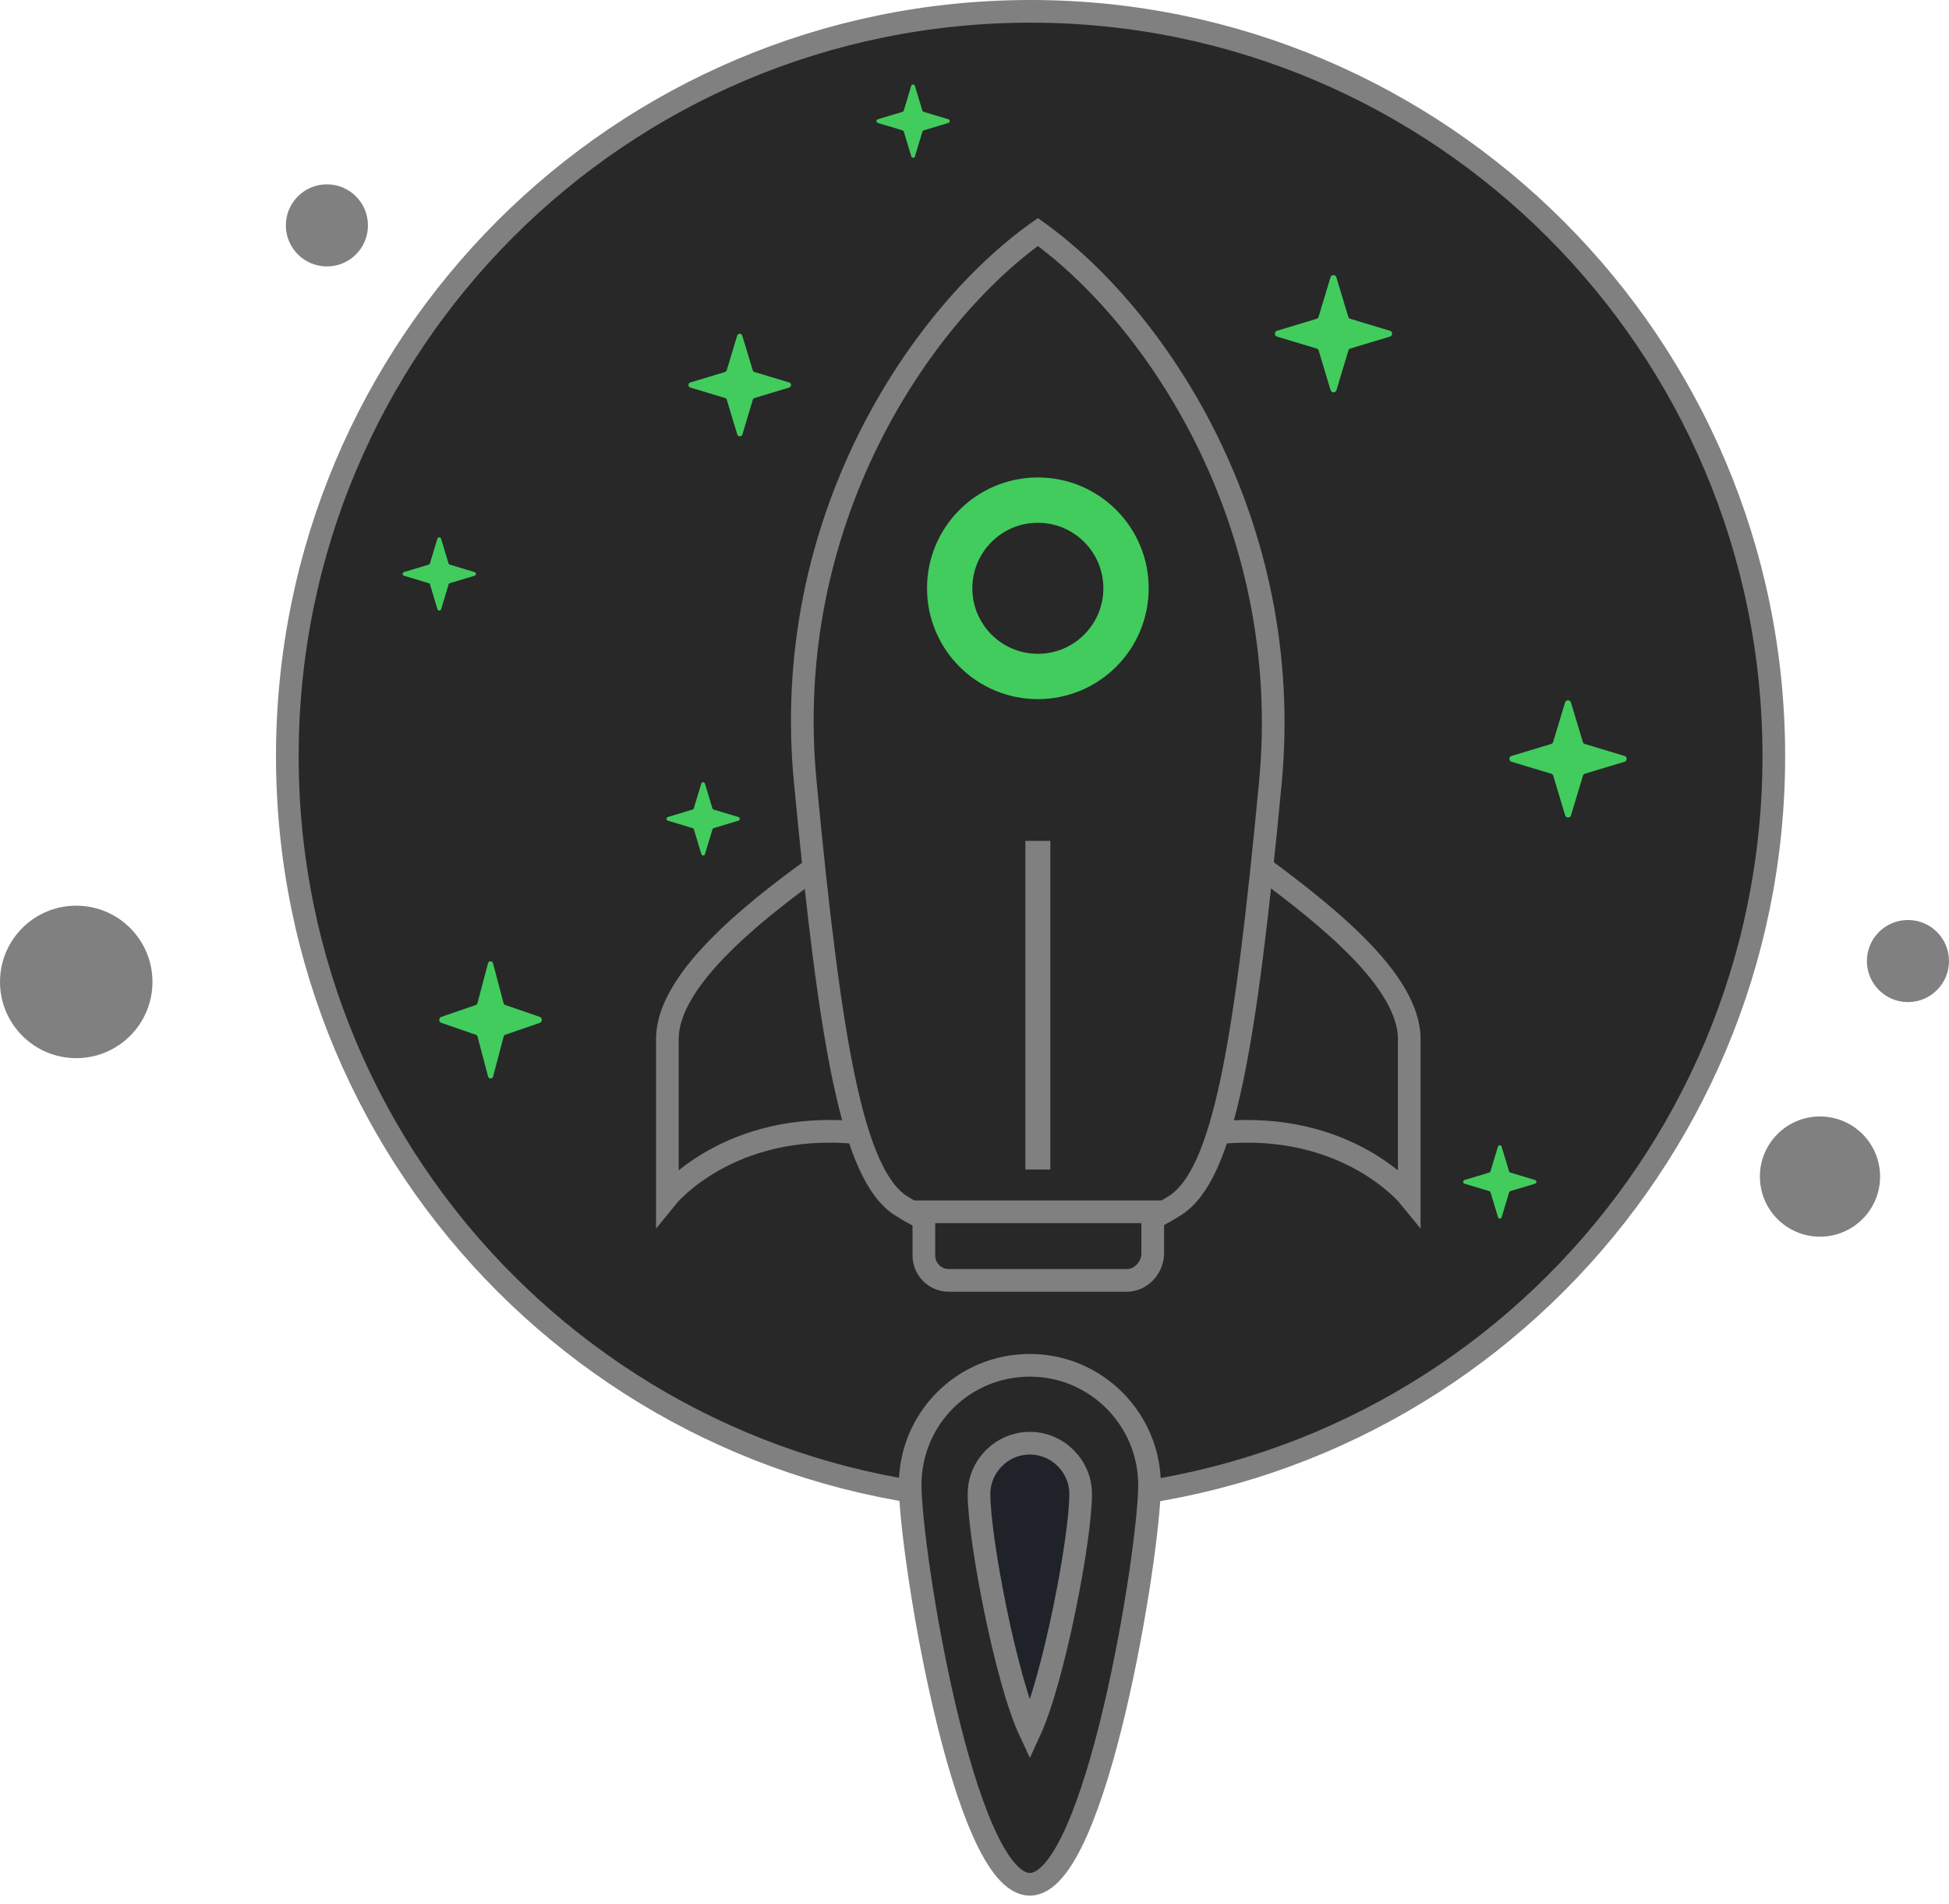
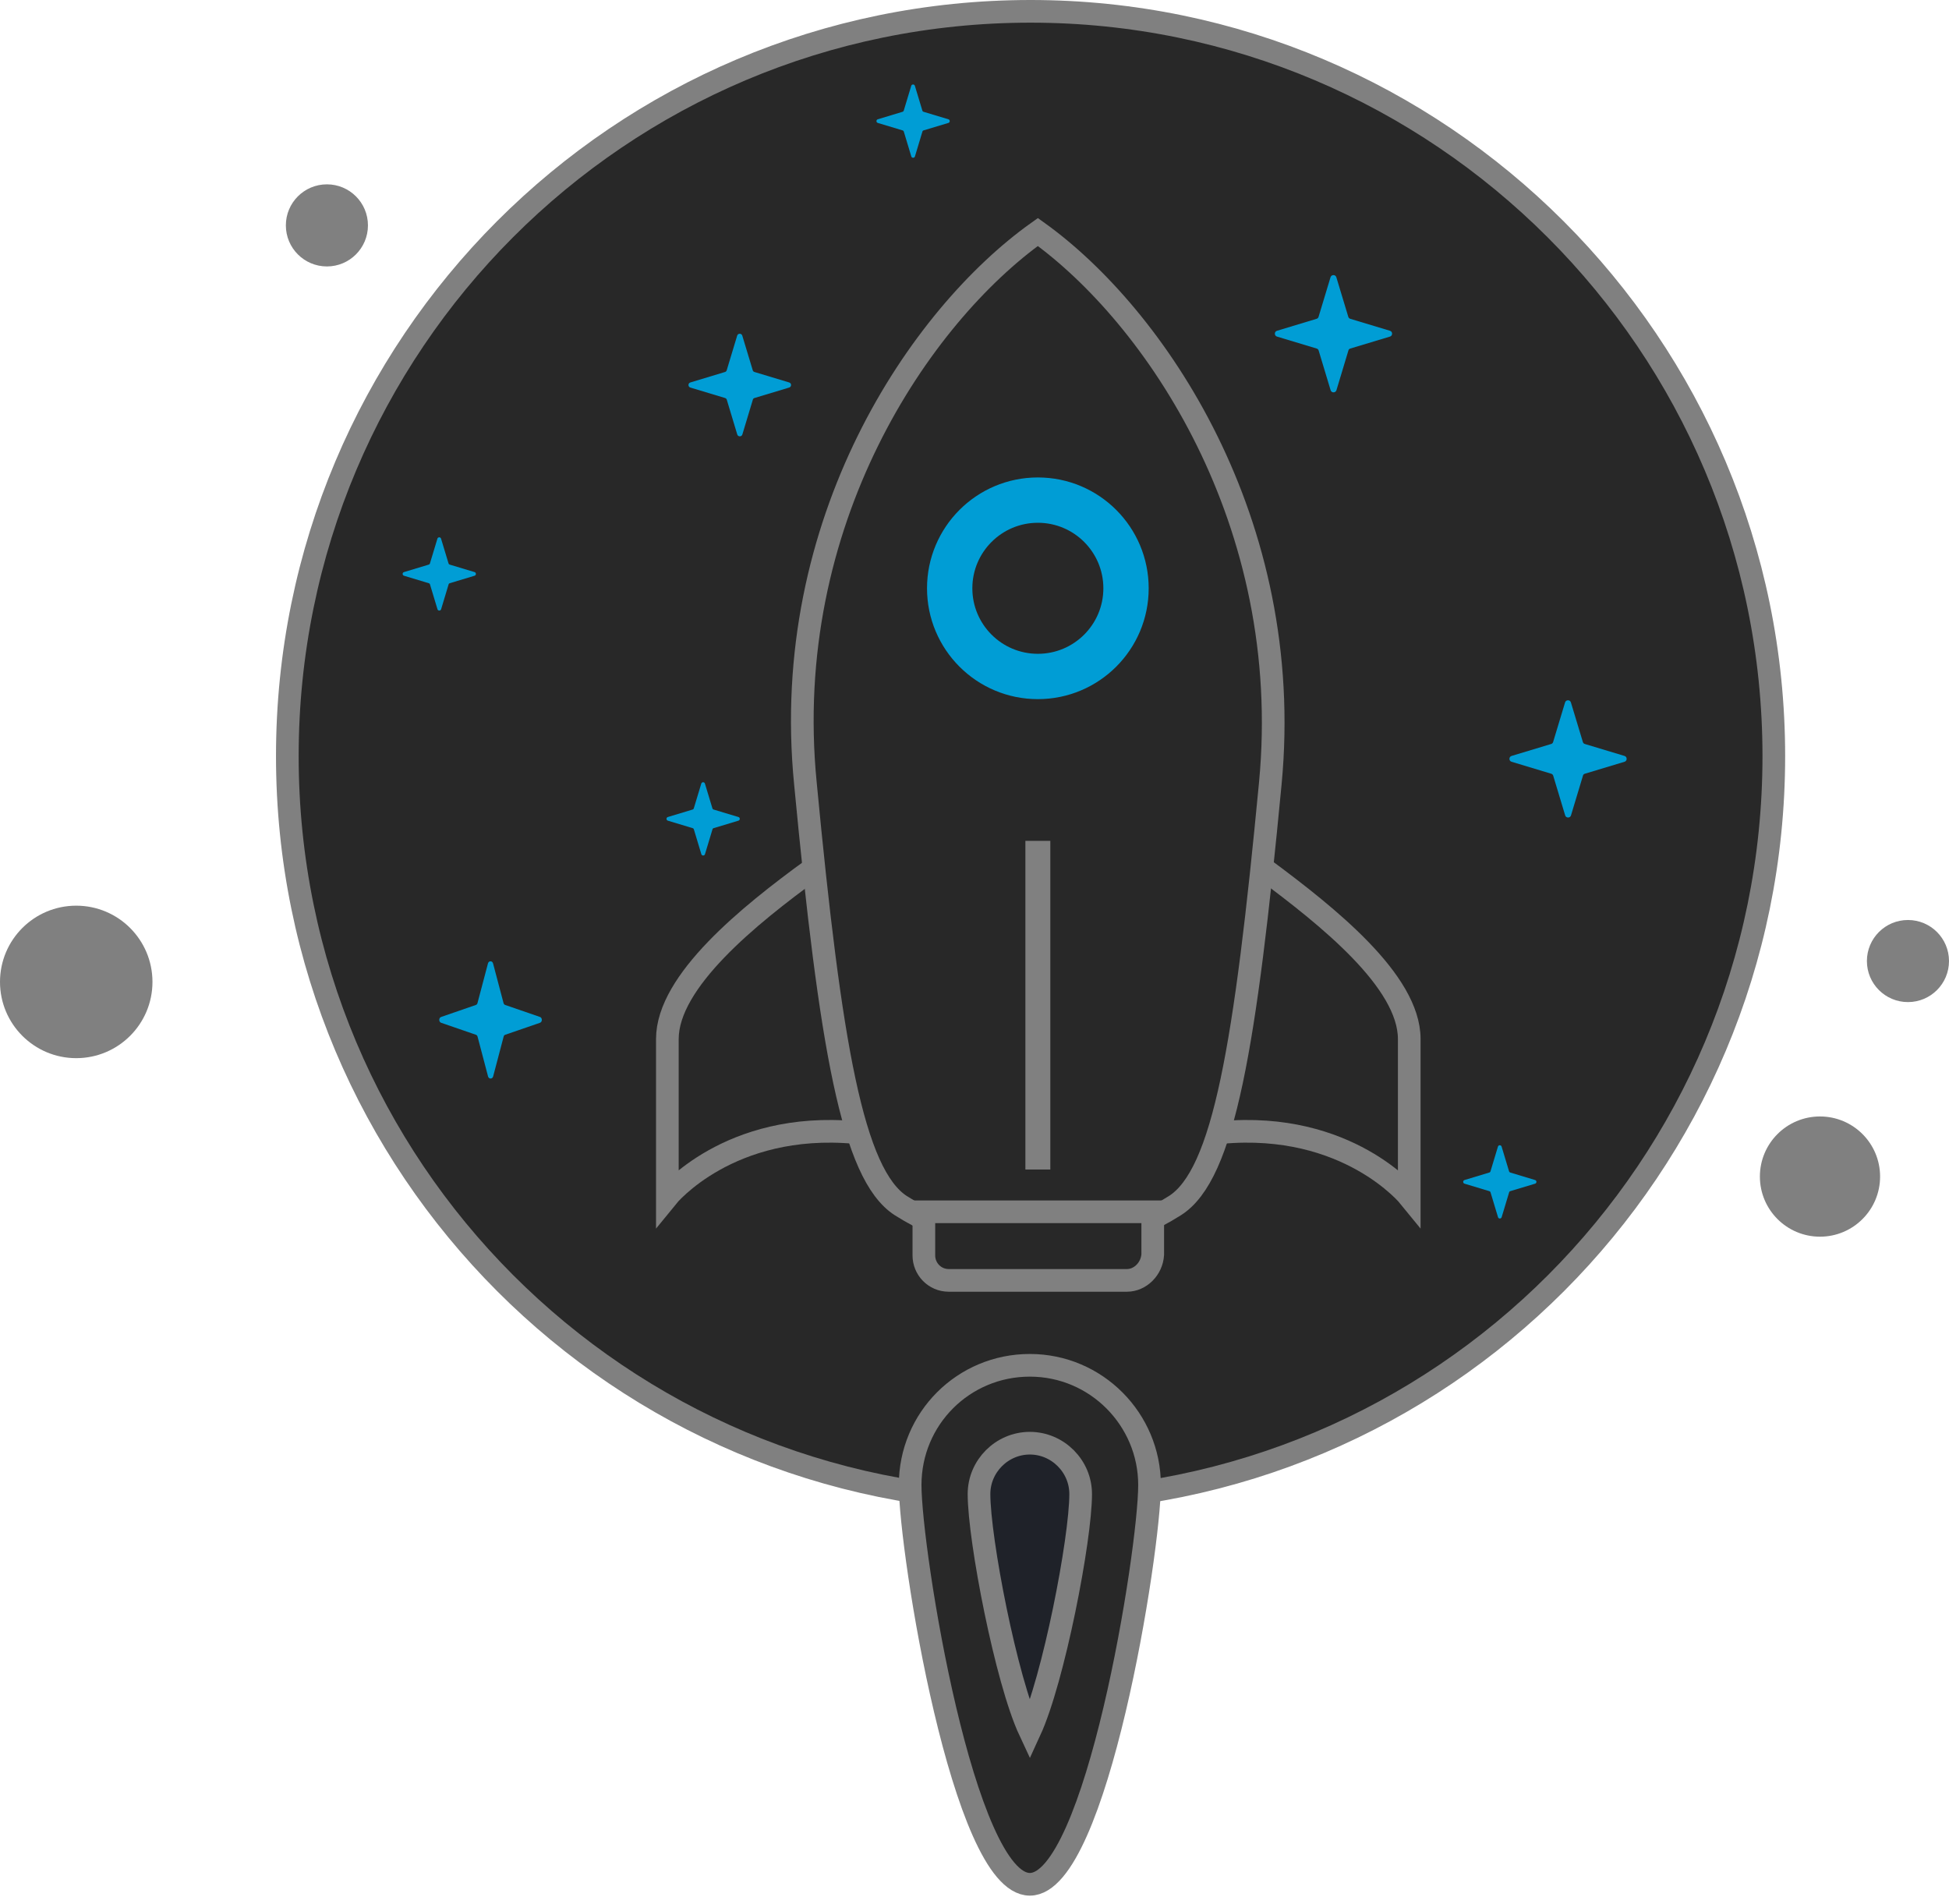
<svg xmlns="http://www.w3.org/2000/svg" width="172" height="168" viewBox="0 0 172 168" fill="none">
  <path d="M90.948 132.442C127.173 132.442 156.54 103.074 156.54 66.721C156.54 30.367 127.043 1 90.948 1C54.724 1 25.357 30.367 25.357 66.721C25.357 103.074 54.724 132.442 90.948 132.442Z" fill="#282828" stroke="#808080" stroke-width="2" stroke-miterlimit="10" />
  <path d="M160.615 109.125C163.544 109.125 165.919 106.75 165.919 103.821C165.919 100.891 163.544 98.517 160.615 98.517C157.685 98.517 155.311 100.891 155.311 103.821C155.311 106.75 157.685 109.125 160.615 109.125Z" fill="#808080" />
  <path d="M168.378 88.425C170.378 88.425 172 86.804 172 84.803C172 82.802 170.378 81.181 168.378 81.181C166.377 81.181 164.755 82.802 164.755 84.803C164.755 86.804 166.377 88.425 168.378 88.425Z" fill="#808080" />
  <path d="M28.85 23.511C30.851 23.511 32.472 21.889 32.472 19.888C32.472 17.887 30.851 16.266 28.85 16.266C26.849 16.266 25.227 17.887 25.227 19.888C25.227 21.889 26.849 23.511 28.85 23.511Z" fill="#808080" />
  <path d="M6.727 93.372C10.443 93.372 13.455 90.36 13.455 86.644C13.455 82.929 10.443 79.917 6.727 79.917C3.012 79.917 0 82.929 0 86.644C0 90.36 3.012 93.372 6.727 93.372Z" fill="#808080" />
-   <path d="M139.867 68.273L143.363 67.219C143.616 67.145 143.616 66.778 143.363 66.704L139.867 65.651C139.777 65.626 139.711 65.561 139.687 65.471L138.633 61.983C138.56 61.73 138.192 61.73 138.118 61.983L137.065 65.471C137.04 65.561 136.975 65.626 136.885 65.651L133.397 66.704C133.144 66.778 133.144 67.145 133.397 67.219L136.893 68.273C136.983 68.297 137.048 68.363 137.073 68.453L138.127 71.949C138.2 72.202 138.568 72.202 138.641 71.949L139.695 68.453C139.711 68.363 139.777 68.297 139.867 68.273Z" fill="#41CC5D" />
-   <path d="M119.167 30.755L122.663 29.701C122.916 29.628 122.916 29.26 122.663 29.187L119.167 28.133C119.077 28.108 119.012 28.043 118.987 27.953L117.933 24.465C117.86 24.212 117.492 24.212 117.419 24.465L116.365 27.953C116.34 28.043 116.275 28.108 116.185 28.133L112.697 29.187C112.444 29.26 112.444 29.628 112.697 29.701L116.193 30.755C116.283 30.779 116.349 30.845 116.373 30.935L117.427 34.431C117.5 34.684 117.868 34.684 117.942 34.431L118.995 30.935C119.012 30.845 119.077 30.779 119.167 30.755Z" fill="#41CC5D" />
-   <path d="M66.586 35.12L69.645 34.198C69.867 34.134 69.867 33.812 69.645 33.748L66.586 32.826C66.507 32.804 66.45 32.747 66.429 32.669L65.507 29.617C65.442 29.395 65.121 29.395 65.056 29.617L64.134 32.669C64.113 32.747 64.056 32.804 63.977 32.826L60.925 33.748C60.703 33.812 60.703 34.134 60.925 34.198L63.984 35.12C64.063 35.142 64.12 35.199 64.141 35.278L65.063 38.337C65.128 38.558 65.449 38.558 65.514 38.337L66.436 35.278C66.45 35.199 66.507 35.142 66.586 35.12Z" fill="#41CC5D" />
-   <path d="M44.593 91.305L47.652 90.251C47.873 90.177 47.873 89.81 47.652 89.736L44.593 88.682C44.514 88.658 44.457 88.593 44.435 88.503L43.513 85.015C43.449 84.761 43.127 84.761 43.063 85.015L42.141 88.503C42.12 88.593 42.062 88.658 41.984 88.682L38.932 89.736C38.71 89.81 38.71 90.177 38.932 90.251L41.991 91.305C42.07 91.329 42.127 91.394 42.148 91.484L43.07 94.981C43.135 95.234 43.456 95.234 43.521 94.981L44.443 91.484C44.457 91.394 44.514 91.329 44.593 91.305Z" fill="#41CC5D" />
-   <path d="M39.694 51.462L41.88 50.803C42.038 50.757 42.038 50.528 41.88 50.481L39.694 49.823C39.638 49.808 39.597 49.767 39.582 49.711L38.923 47.531C38.878 47.373 38.648 47.373 38.602 47.531L37.943 49.711C37.928 49.767 37.887 49.808 37.831 49.823L35.651 50.481C35.493 50.528 35.493 50.757 35.651 50.803L37.836 51.462C37.892 51.477 37.933 51.518 37.948 51.574L38.607 53.759C38.653 53.917 38.883 53.917 38.929 53.759L39.587 51.574C39.597 51.518 39.638 51.477 39.694 51.462Z" fill="#41CC5D" />
-   <path d="M62.981 73.075L65.166 72.416C65.325 72.37 65.325 72.14 65.166 72.094L62.981 71.436C62.925 71.42 62.884 71.38 62.869 71.323L62.21 69.144C62.164 68.985 61.934 68.985 61.889 69.144L61.23 71.323C61.215 71.38 61.174 71.42 61.118 71.436L58.938 72.094C58.779 72.14 58.779 72.37 58.938 72.416L61.123 73.075C61.179 73.09 61.22 73.131 61.235 73.187L61.894 75.372C61.94 75.53 62.169 75.53 62.215 75.372L62.874 73.187C62.884 73.131 62.925 73.09 62.981 73.075Z" fill="#41CC5D" />
-   <path d="M81.509 11.505L83.695 10.847C83.853 10.801 83.853 10.571 83.695 10.525L81.509 9.866C81.453 9.851 81.412 9.81 81.397 9.754L80.739 7.574C80.692 7.416 80.463 7.416 80.417 7.574L79.758 9.754C79.743 9.81 79.702 9.851 79.646 9.866L77.466 10.525C77.308 10.571 77.308 10.801 77.466 10.847L79.651 11.505C79.707 11.521 79.748 11.561 79.763 11.617L80.422 13.802C80.468 13.961 80.698 13.961 80.744 13.802L81.402 11.617C81.412 11.561 81.453 11.521 81.509 11.505Z" fill="#41CC5D" />
-   <path d="M133.288 105.106L135.473 104.448C135.631 104.402 135.631 104.172 135.473 104.126L133.288 103.467C133.232 103.452 133.191 103.411 133.175 103.355L132.517 101.175C132.471 101.017 132.241 101.017 132.195 101.175L131.537 103.355C131.521 103.411 131.48 103.452 131.424 103.467L129.244 104.126C129.086 104.172 129.086 104.402 129.244 104.448L131.429 105.106C131.485 105.122 131.526 105.162 131.542 105.219L132.2 107.403C132.246 107.562 132.476 107.562 132.522 107.403L133.18 105.219C133.191 105.162 133.232 105.122 133.288 105.106Z" fill="#41CC5D" />
+   <path d="M139.867 68.273L143.363 67.219C143.616 67.145 143.616 66.778 143.363 66.704L139.867 65.651C139.777 65.626 139.711 65.561 139.687 65.471L138.633 61.983C138.56 61.73 138.192 61.73 138.118 61.983L137.065 65.471C137.04 65.561 136.975 65.626 136.885 65.651L133.397 66.704C133.144 66.778 133.144 67.145 133.397 67.219L136.893 68.273C136.983 68.297 137.048 68.363 137.073 68.453L138.127 71.949C138.2 72.202 138.568 72.202 138.641 71.949L139.695 68.453C139.711 68.363 139.777 68.297 139.867 68.273Z" fill="#009DD5" />
+   <path d="M119.167 30.755L122.663 29.701C122.916 29.628 122.916 29.26 122.663 29.187L119.167 28.133C119.077 28.108 119.012 28.043 118.987 27.953L117.933 24.465C117.86 24.212 117.492 24.212 117.419 24.465L116.365 27.953C116.34 28.043 116.275 28.108 116.185 28.133L112.697 29.187C112.444 29.26 112.444 29.628 112.697 29.701L116.193 30.755C116.283 30.779 116.349 30.845 116.373 30.935L117.427 34.431C117.5 34.684 117.868 34.684 117.942 34.431L118.995 30.935C119.012 30.845 119.077 30.779 119.167 30.755Z" fill="#009DD5" />
+   <path d="M66.586 35.12L69.645 34.198C69.867 34.134 69.867 33.812 69.645 33.748L66.586 32.826C66.507 32.804 66.45 32.747 66.429 32.669L65.507 29.617C65.442 29.395 65.121 29.395 65.056 29.617L64.134 32.669C64.113 32.747 64.056 32.804 63.977 32.826L60.925 33.748C60.703 33.812 60.703 34.134 60.925 34.198L63.984 35.12C64.063 35.142 64.12 35.199 64.141 35.278L65.063 38.337C65.128 38.558 65.449 38.558 65.514 38.337L66.436 35.278C66.45 35.199 66.507 35.142 66.586 35.12Z" fill="#009DD5" />
+   <path d="M44.593 91.305L47.652 90.251C47.873 90.177 47.873 89.81 47.652 89.736L44.593 88.682C44.514 88.658 44.457 88.593 44.435 88.503L43.513 85.015C43.449 84.761 43.127 84.761 43.063 85.015L42.141 88.503C42.12 88.593 42.062 88.658 41.984 88.682L38.932 89.736C38.71 89.81 38.71 90.177 38.932 90.251L41.991 91.305C42.07 91.329 42.127 91.394 42.148 91.484L43.07 94.981C43.135 95.234 43.456 95.234 43.521 94.981L44.443 91.484C44.457 91.394 44.514 91.329 44.593 91.305Z" fill="#009DD5" />
+   <path d="M39.694 51.462L41.88 50.803C42.038 50.757 42.038 50.528 41.88 50.481L39.694 49.823C39.638 49.808 39.597 49.767 39.582 49.711L38.923 47.531C38.878 47.373 38.648 47.373 38.602 47.531L37.943 49.711C37.928 49.767 37.887 49.808 37.831 49.823L35.651 50.481C35.493 50.528 35.493 50.757 35.651 50.803L37.836 51.462C37.892 51.477 37.933 51.518 37.948 51.574L38.607 53.759C38.653 53.917 38.883 53.917 38.929 53.759L39.587 51.574C39.597 51.518 39.638 51.477 39.694 51.462Z" fill="#009DD5" />
+   <path d="M62.981 73.075L65.166 72.416C65.325 72.37 65.325 72.14 65.166 72.094L62.981 71.436C62.925 71.42 62.884 71.38 62.869 71.323L62.21 69.144C62.164 68.985 61.934 68.985 61.889 69.144L61.23 71.323C61.215 71.38 61.174 71.42 61.118 71.436L58.938 72.094C58.779 72.14 58.779 72.37 58.938 72.416L61.123 73.075C61.179 73.09 61.22 73.131 61.235 73.187L61.894 75.372C61.94 75.53 62.169 75.53 62.215 75.372L62.874 73.187C62.884 73.131 62.925 73.09 62.981 73.075Z" fill="#009DD5" />
+   <path d="M81.509 11.505L83.695 10.847C83.853 10.801 83.853 10.571 83.695 10.525L81.509 9.866C81.453 9.851 81.412 9.81 81.397 9.754L80.739 7.574C80.692 7.416 80.463 7.416 80.417 7.574L79.758 9.754C79.743 9.81 79.702 9.851 79.646 9.866L77.466 10.525C77.308 10.571 77.308 10.801 77.466 10.847L79.651 11.505C79.707 11.521 79.748 11.561 79.763 11.617L80.422 13.802C80.468 13.961 80.698 13.961 80.744 13.802L81.402 11.617C81.412 11.561 81.453 11.521 81.509 11.505Z" fill="#009DD5" />
+   <path d="M133.288 105.106L135.473 104.448C135.631 104.402 135.631 104.172 135.473 104.126L133.288 103.467C133.232 103.452 133.191 103.411 133.175 103.355L132.517 101.175C132.471 101.017 132.241 101.017 132.195 101.175L131.537 103.355C131.521 103.411 131.48 103.452 131.424 103.467L129.244 104.126C129.086 104.172 129.086 104.402 129.244 104.448L131.429 105.106C131.485 105.122 131.526 105.162 131.542 105.219L132.2 107.403C132.246 107.562 132.476 107.562 132.522 107.403L133.18 105.219C133.191 105.162 133.232 105.122 133.288 105.106Z" fill="#009DD5" />
  <path d="M71.627 76.748C66.126 80.757 58.895 86.573 58.895 91.682C58.895 96.79 58.895 105.593 58.895 105.593C58.895 105.593 64.318 98.913 75.479 99.934C86.639 100.956 73.514 82.25 73.514 82.25L71.627 76.748Z" fill="#282828" stroke="#808080" stroke-width="2" stroke-miterlimit="10" />
  <path d="M111.634 76.748C117.135 80.835 124.366 86.573 124.366 91.682C124.366 96.79 124.366 105.593 124.366 105.593C124.366 105.593 118.943 98.913 107.782 99.934C96.621 100.956 109.747 82.25 109.747 82.25L111.634 76.748Z" fill="#282828" stroke="#808080" stroke-width="2" stroke-miterlimit="10" />
  <path d="M91.591 20.472C81.216 27.86 68.798 46.016 71.077 69.124C73.278 92.232 75.243 103.628 79.487 106.379C83.81 109.13 88.054 109.759 91.591 109.759C95.128 109.759 99.372 109.13 103.695 106.379C108.018 103.628 109.904 92.232 112.105 69.124C114.306 46.016 101.887 27.86 91.591 20.472Z" fill="#282828" stroke="#808080" stroke-width="2" stroke-miterlimit="10" />
  <path d="M99.451 112.982H83.731C82.474 112.982 81.531 111.96 81.531 110.781V106.93H101.73V110.702C101.652 111.96 100.63 112.982 99.451 112.982Z" fill="#282828" stroke="#808080" stroke-width="2" stroke-miterlimit="10" />
  <path d="M92.692 74.197H90.491V103.199H92.692V74.197Z" fill="#808080" />
-   <path d="M91.591 59.692C95.889 59.692 99.372 56.209 99.372 51.911C99.372 47.614 95.889 44.13 91.591 44.13C87.294 44.13 83.81 47.614 83.81 51.911C83.81 56.209 87.294 59.692 91.591 59.692Z" stroke="#41CC5D" stroke-width="4" stroke-miterlimit="10" />
+   <path d="M91.591 59.692C95.889 59.692 99.372 56.209 99.372 51.911C99.372 47.614 95.889 44.13 91.591 44.13C87.294 44.13 83.81 47.614 83.81 51.911C83.81 56.209 87.294 59.692 91.591 59.692Z" stroke="#009DD5" stroke-width="4" stroke-miterlimit="10" />
  <path d="M101.447 131.038C101.447 136.898 96.744 166.271 90.884 166.271C85.024 166.271 80.321 136.898 80.321 131.038C80.321 125.178 85.024 120.475 90.884 120.475C96.744 120.475 101.447 125.25 101.447 131.038Z" fill="#282828" stroke="#808080" stroke-width="2" stroke-miterlimit="10" />
  <path d="M90.883 152.742C88.785 148.256 86.398 135.813 86.398 131.834C86.398 129.374 88.424 127.348 90.883 127.348C93.343 127.348 95.369 129.374 95.369 131.834C95.369 135.813 92.981 148.184 90.883 152.742Z" fill="#1F2229" stroke="#808080" stroke-width="2" stroke-miterlimit="10" />
</svg>
